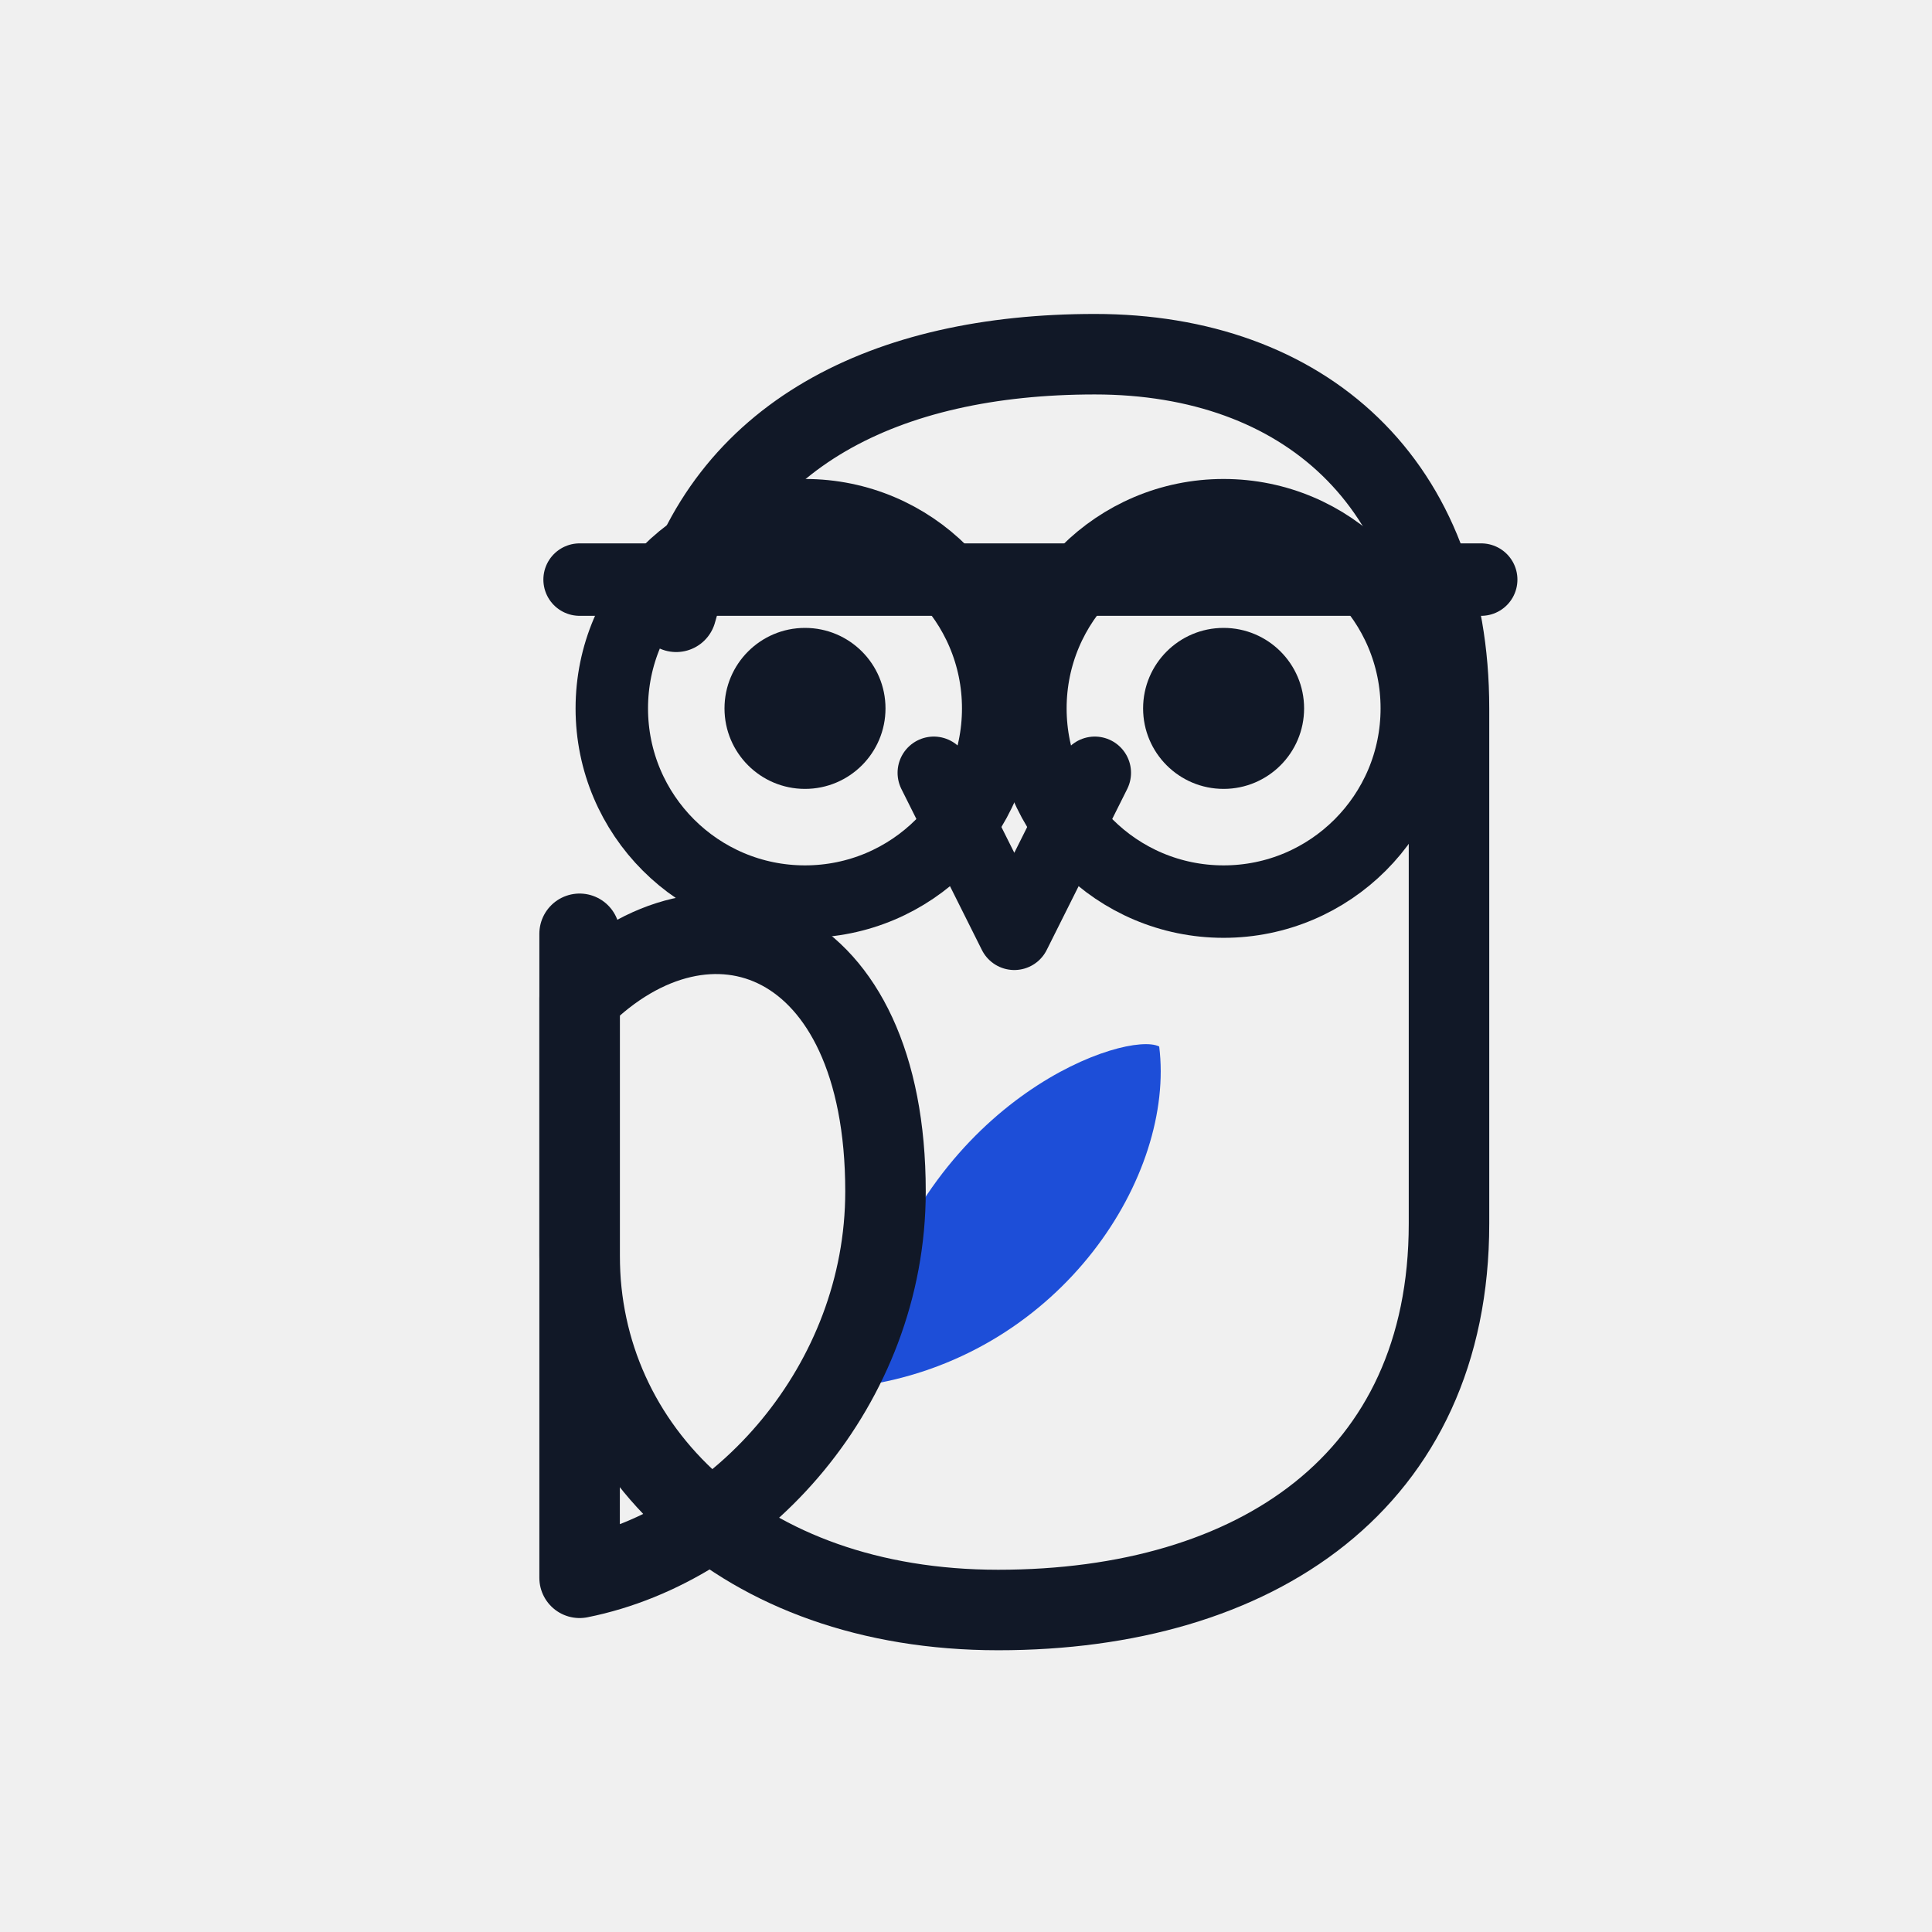
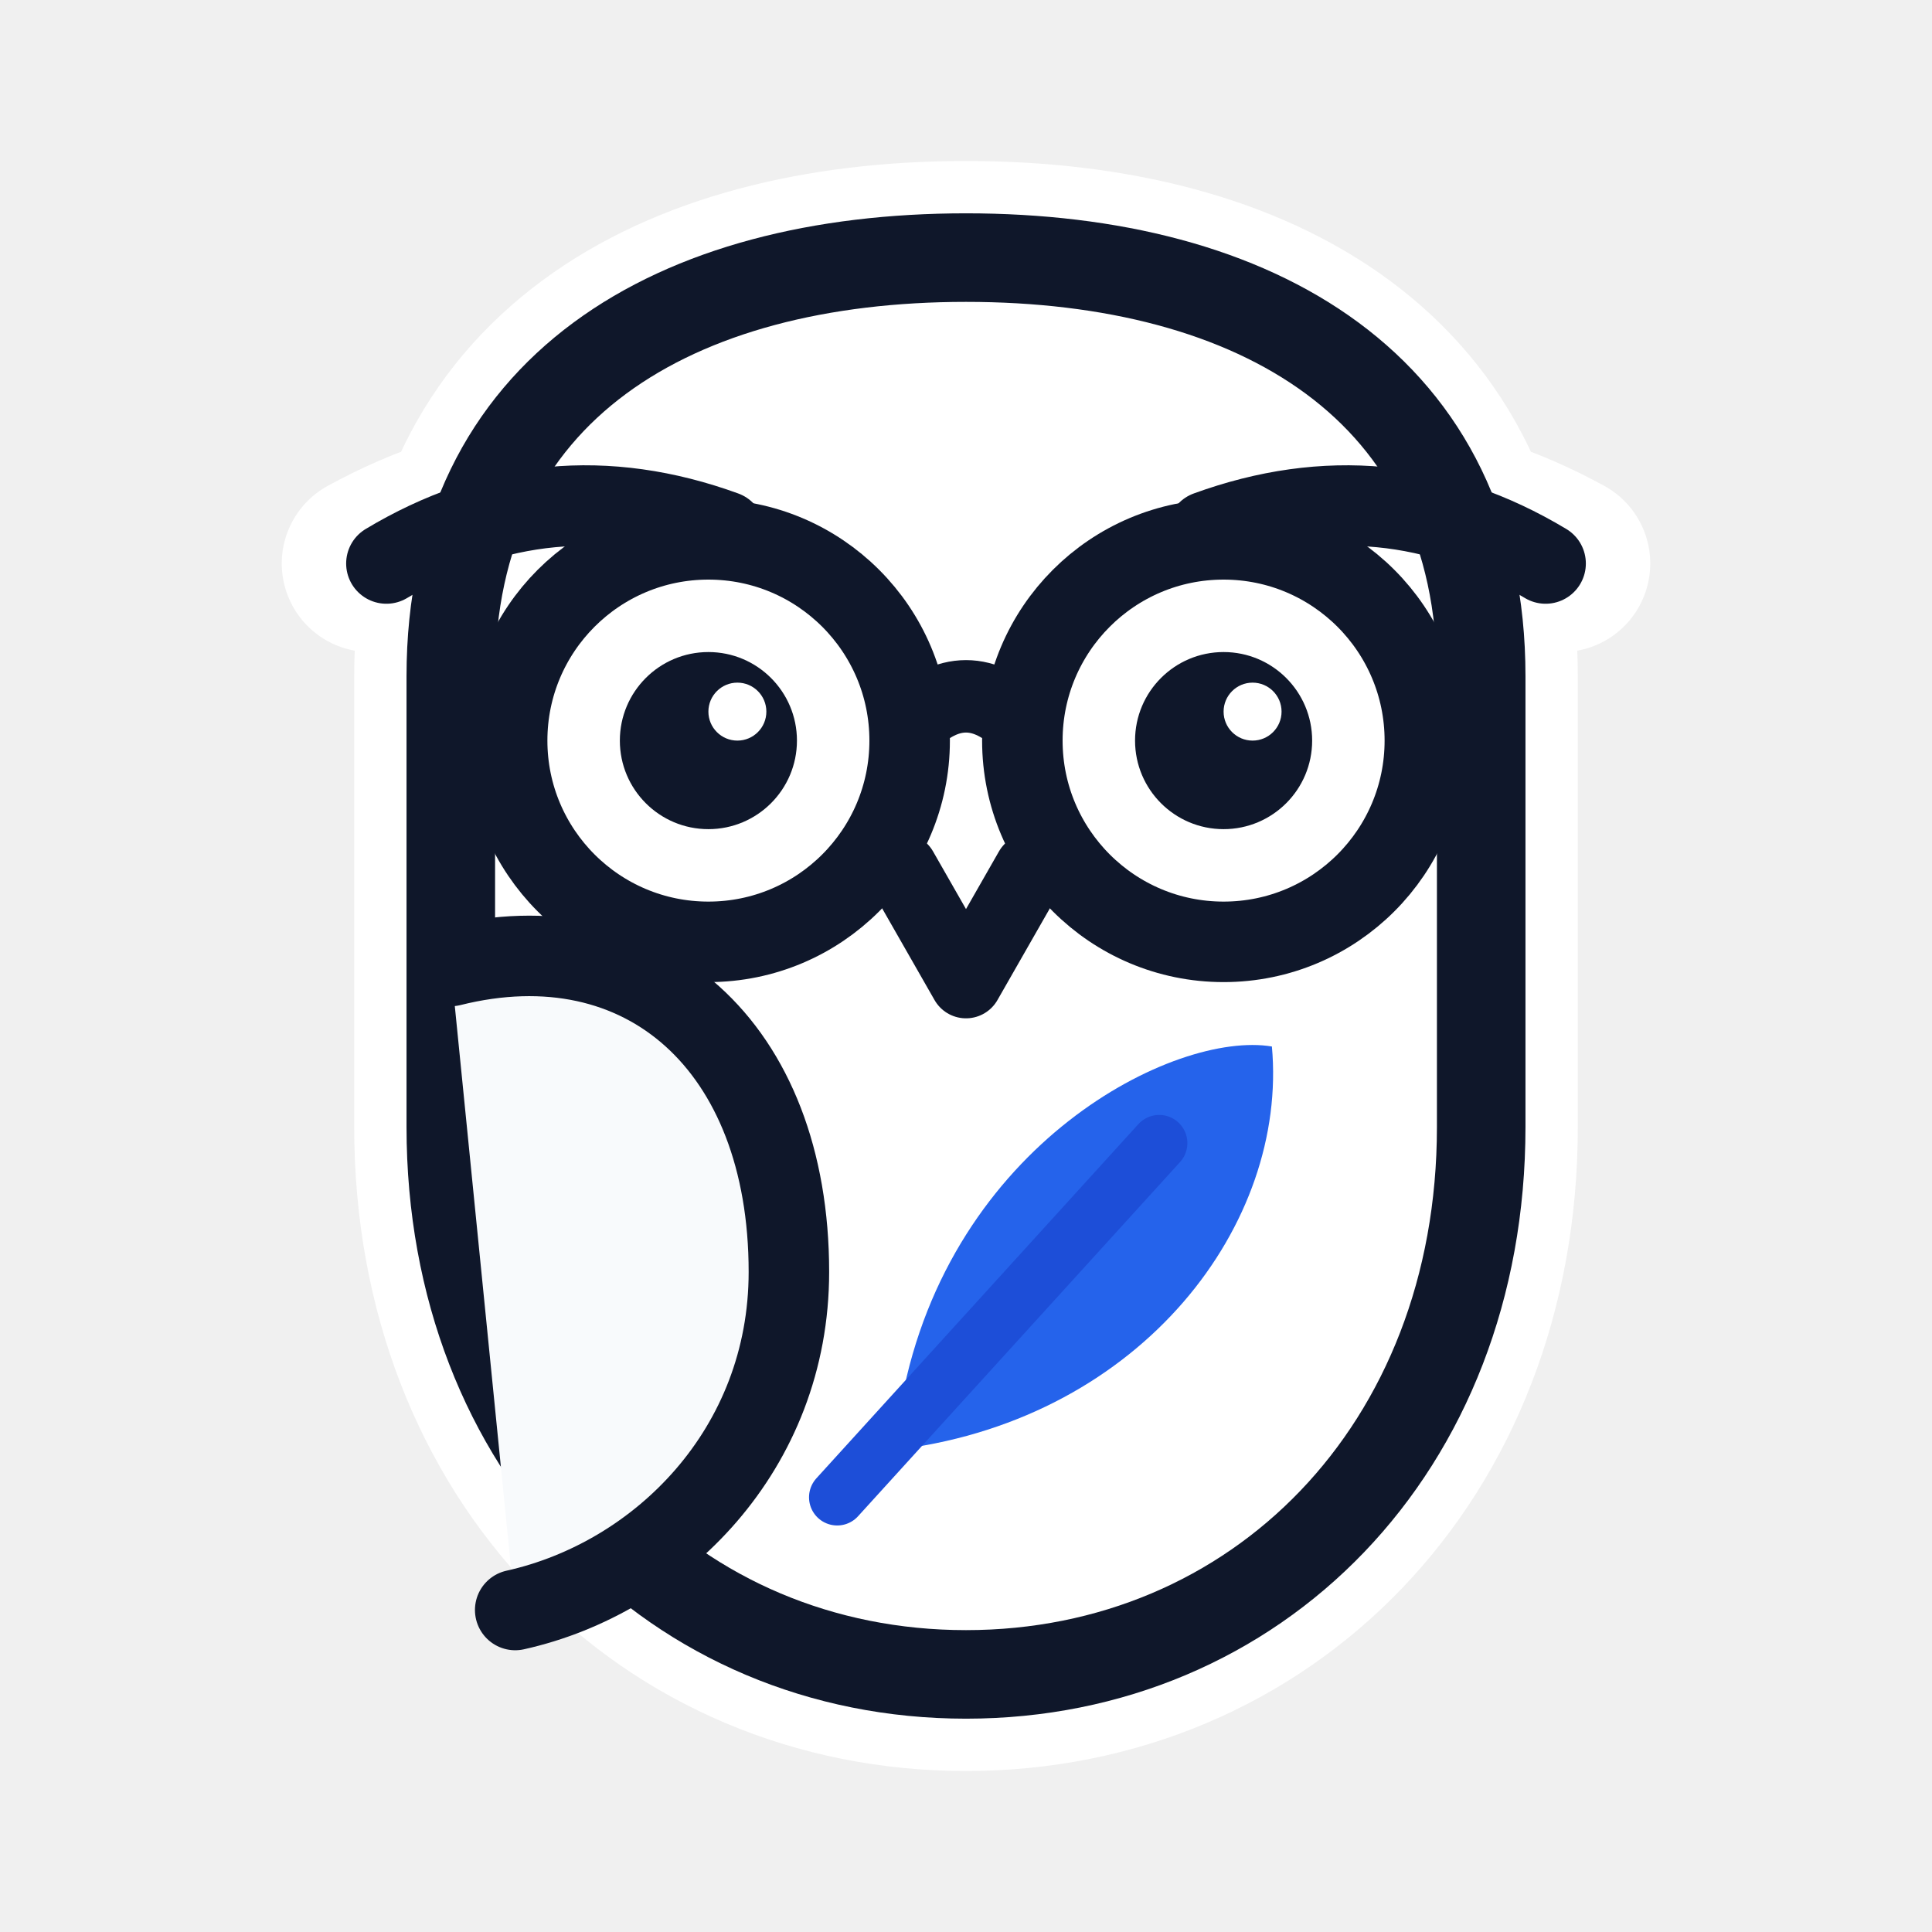
<svg xmlns="http://www.w3.org/2000/svg" viewBox="0 0 120 120" fill="none">
-   <path d="M54 82C58 68 70 64 72 65C73 73 66 84 54 86L54 82Z" fill="#1D4ED8" />
-   <path d="M50 88L66 70" stroke="#1D4ED8" stroke-width="2.5" stroke-linecap="round" />
-   <path d="M42 38C45 27 55 22 68 22C81 22 90 30 90 44V76C90 92 78 100 62 100C46 100 36 90 36 78V58" stroke="#111827" stroke-width="5" stroke-linecap="round" />
-   <path d="M36 62C44 54 55 58 55 74C55 86 46 96 36 98V62Z" stroke="#111827" stroke-width="5" stroke-linecap="round" stroke-linejoin="round" />
-   <line x1="36" y1="36" x2="92" y2="36" stroke="#111827" stroke-width="4.5" stroke-linecap="round" />
-   <circle cx="50" cy="44" r="12" stroke="#111827" stroke-width="4.5" />
-   <circle cx="50" cy="44" r="5" fill="#111827" />
-   <circle cx="76" cy="44" r="12" stroke="#111827" stroke-width="4.5" />
-   <circle cx="76" cy="44" r="5" fill="#111827" />
-   <path d="M58 48L63 58L68 48" stroke="#111827" stroke-width="4.5" stroke-linecap="round" stroke-linejoin="round" />
+   <path d="M 28 42 C 28 24 42 16 60 16 C 78 16 92 24 92 42 V 70 C 92 90 78 104 60 104 C 42 104 28 90 28 70 Z" fill="#FFFFFF" stroke="#FFFFFF" stroke-width="12" stroke-linejoin="round" />
+   <path d="M 23 35 Q 34 29 45 33 M 97 35 Q 86 29 75 33" stroke="#FFFFFF" stroke-width="11" stroke-linecap="round" />
+   <path d="M 28 42 C 28 24 42 16 60 16 C 78 16 92 24 92 42 V 70 C 92 90 78 104 60 104 C 42 104 28 90 28 70 Z" fill="#FFFFFF" stroke="#0F172A" stroke-width="5.5" stroke-linejoin="round" />
+   <path d="M 28 60 C 40 57 49 65 49 79 C 49 90 41 98 32 100" fill="#F8FAFC" stroke="#0F172A" stroke-width="5" stroke-linecap="round" stroke-linejoin="round" />
+   <path d="M 56 87 C 59 71 73 64 79 65 C 80 76 71 88 56 90 Z" fill="#2563EB" />
+   <path d="M 52 93 L 72 71" stroke="#1D4ED8" stroke-width="3.5" stroke-linecap="round" />
+   <path d="M 24 35 Q 34 29 45 33" stroke="#0F172A" stroke-width="5" stroke-linecap="round" />
+   <path d="M 96 35 Q 86 29 75 33" stroke="#0F172A" stroke-width="5" stroke-linecap="round" />
+   <circle cx="44" cy="46" r="12.5" fill="#FFFFFF" stroke="#0F172A" stroke-width="5" />
+   <circle cx="76" cy="46" r="12.5" fill="#FFFFFF" stroke="#0F172A" stroke-width="5" />
+   <path d="M 56.5 45 Q 60 41.5 63.5 45" stroke="#0F172A" stroke-width="4.5" stroke-linecap="round" />
+   <circle cx="44" cy="46" r="5.5" fill="#0F172A" />
+   <circle cx="45.8" cy="44.2" r="1.8" fill="#FFFFFF" />
+   <circle cx="76" cy="46" r="5.5" fill="#0F172A" />
+   <circle cx="77.8" cy="44.2" r="1.8" fill="#FFFFFF" />
+   <path d="M 56 54 L 60 61 L 64 54" stroke="#0F172A" stroke-width="4.5" stroke-linecap="round" stroke-linejoin="round" />
</svg>
